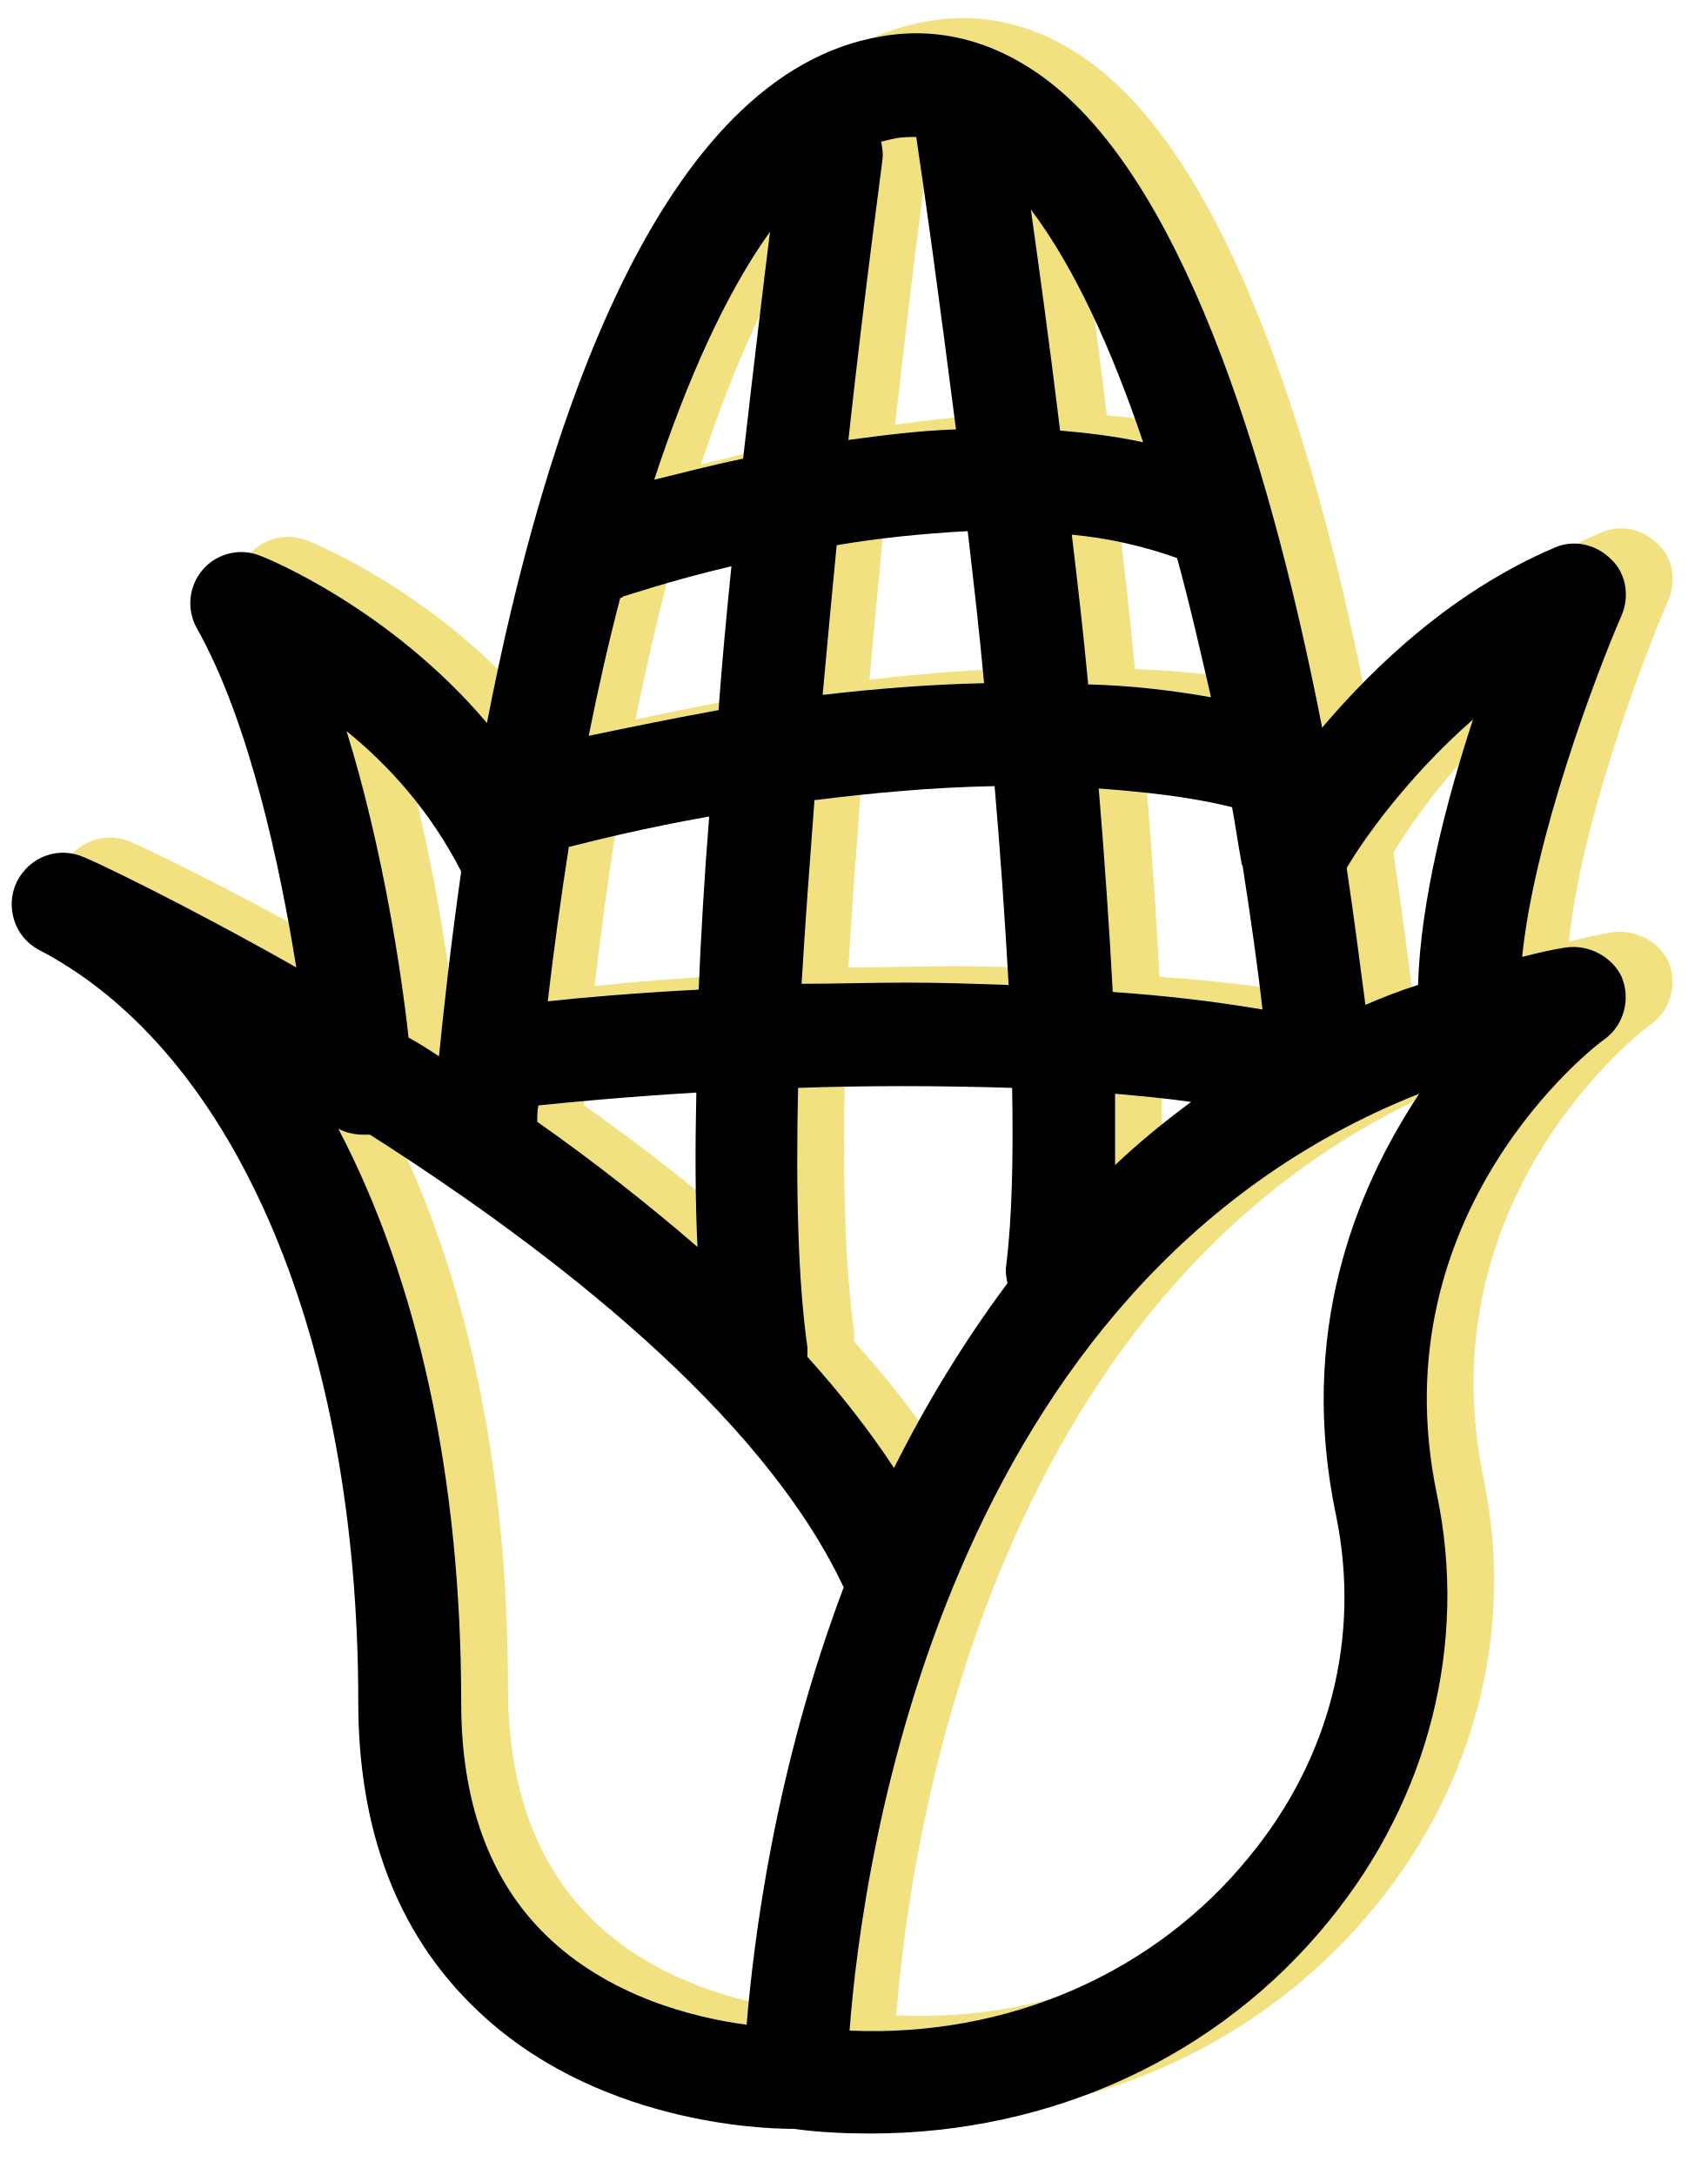
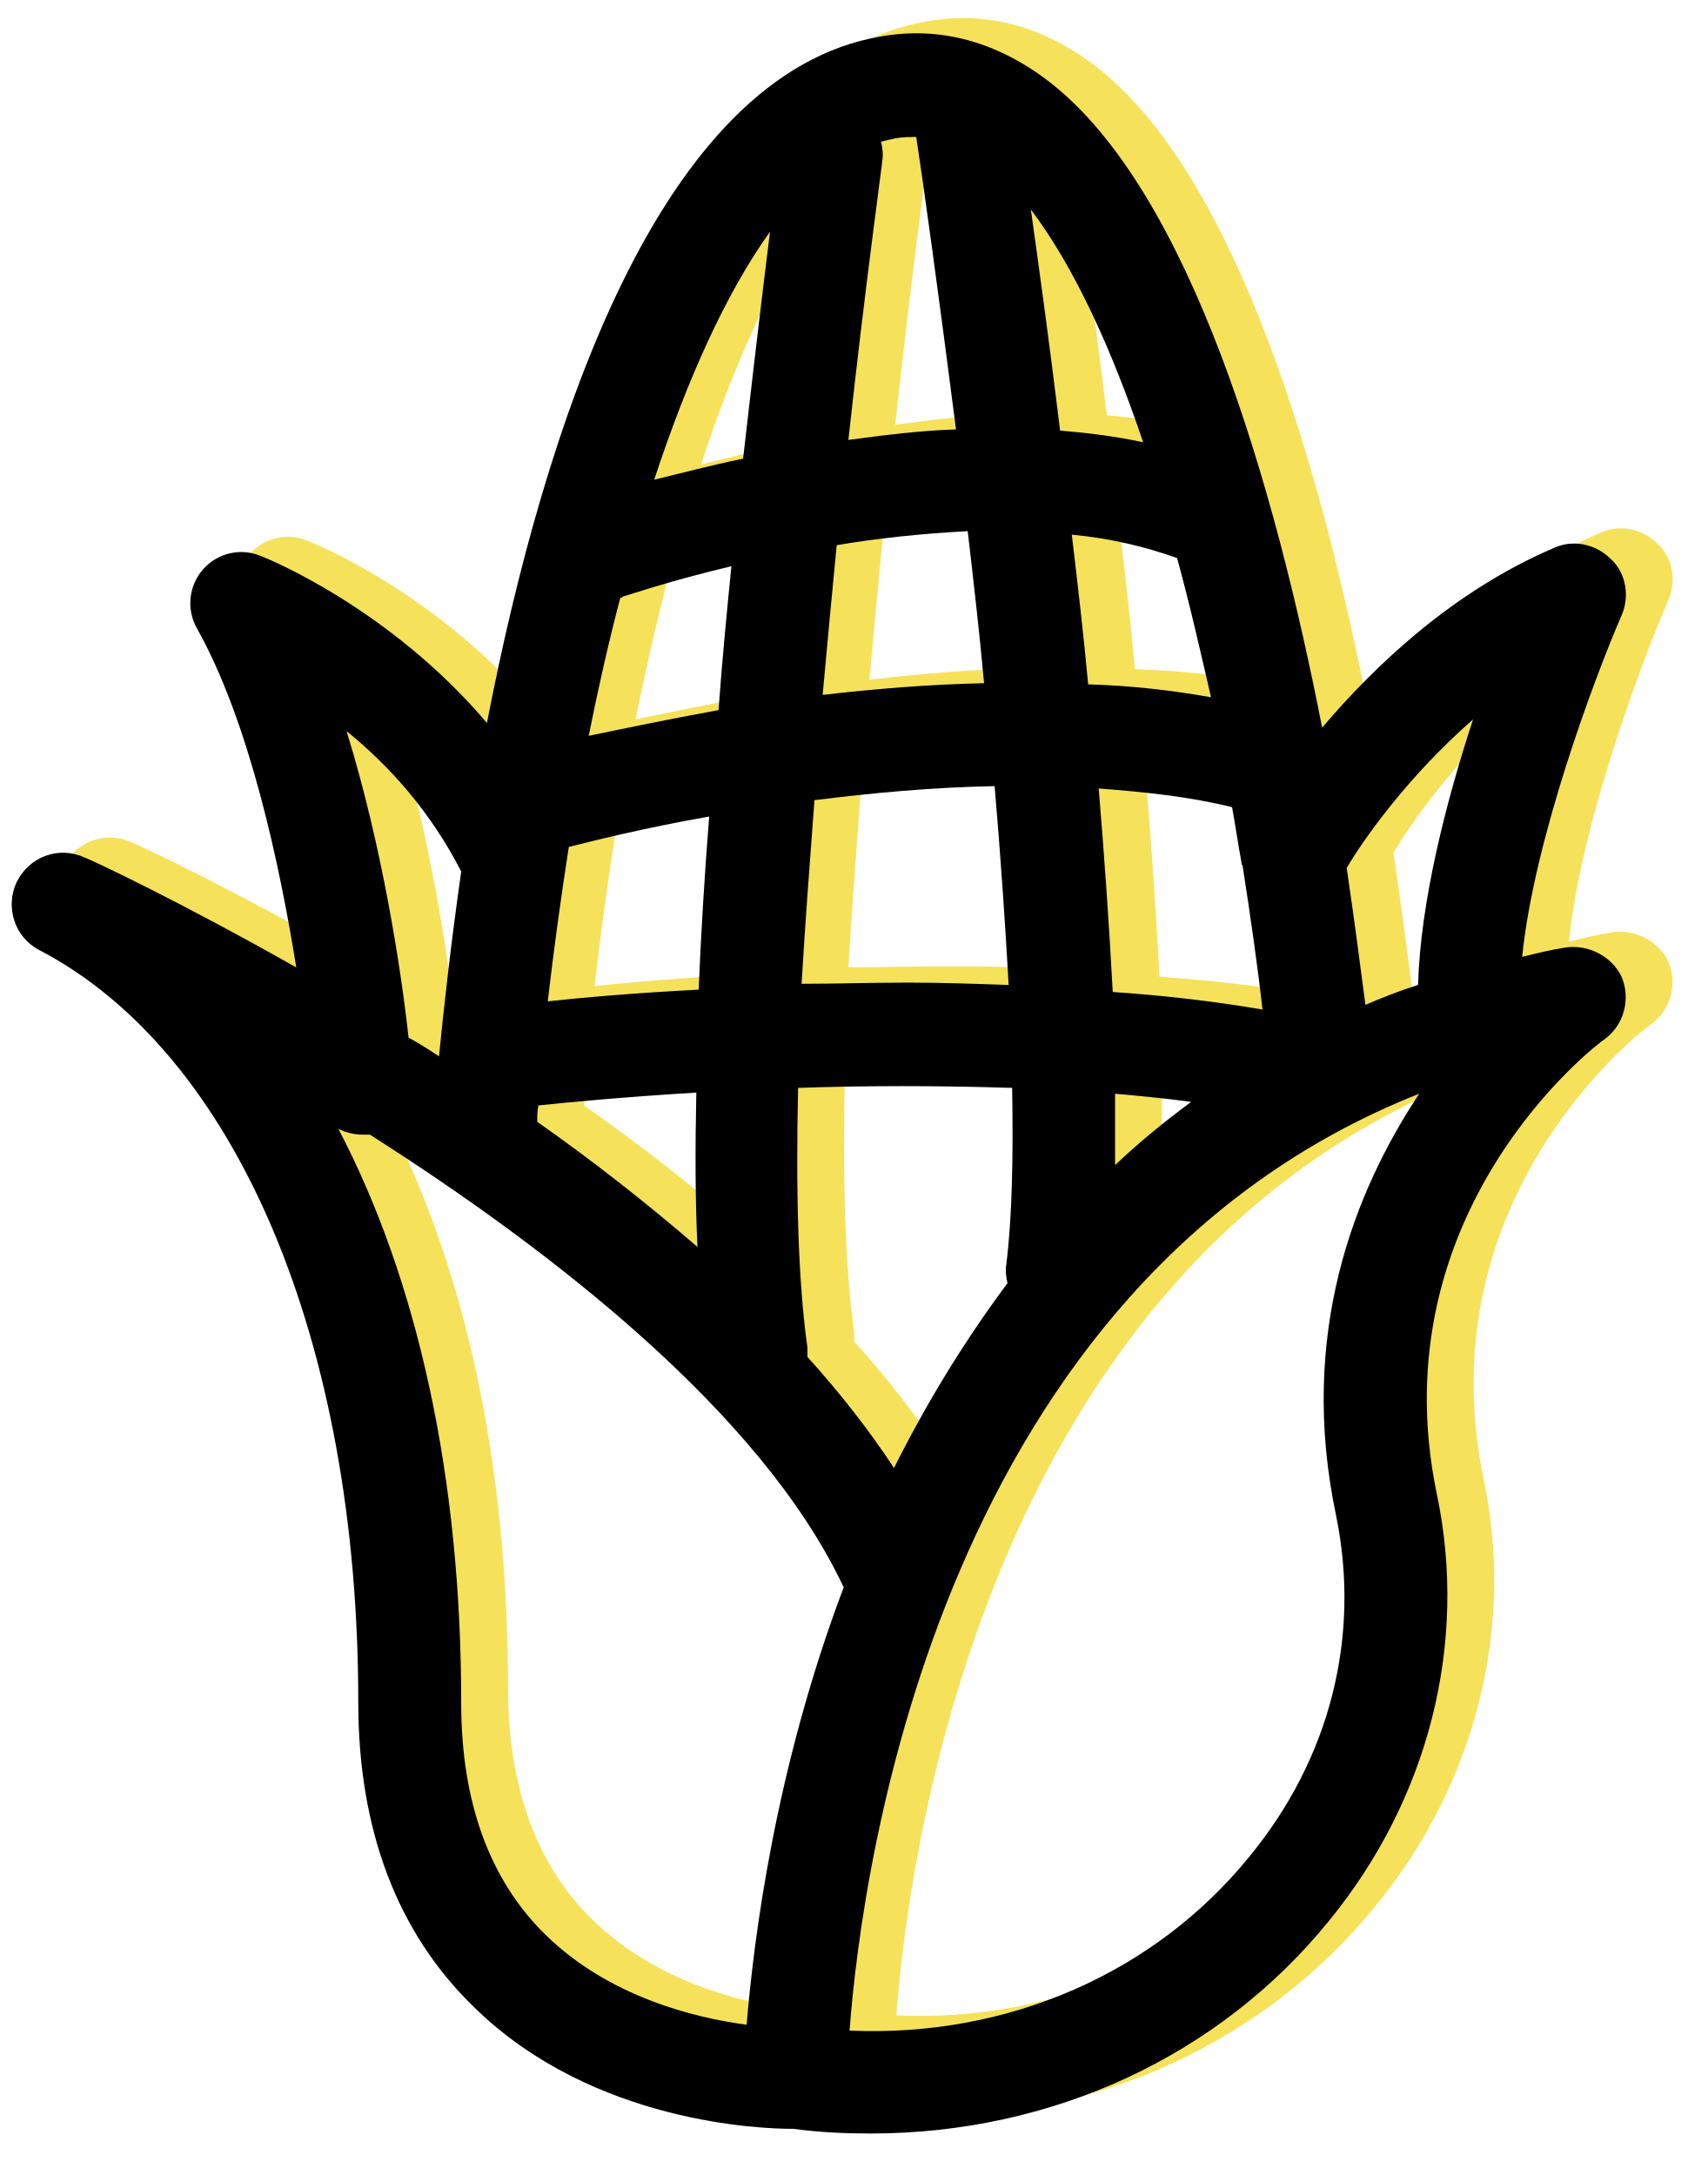
<svg xmlns="http://www.w3.org/2000/svg" xmlns:xlink="http://www.w3.org/1999/xlink" version="1.1" preserveAspectRatio="xMidYMid meet" viewBox="624.672 541.734 145.996 184.866" width="142" height="180.87">
  <defs>
    <path d="M758.8 621.7C759.8 611.7 765 597.8 767.3 592.5C768 590.9 767.7 588.9 766.4 587.7C765.1 586.4 763.2 586 761.6 586.7C752.9 590.4 746.2 596.8 741.7 602.1C737.7 581.6 730.5 556.3 718.4 546.9C714 543.5 709.1 542.1 704 543C685 546.2 675.2 576.4 670.3 601.7C662 591.9 651.5 587.6 650.9 587.4C649.2 586.7 647.2 587.2 646 588.6C644.8 590 644.6 592 645.5 593.6C650 601.6 652.6 613.9 654 622.6C644.1 617 636.7 613.5 635.9 613.2C633.7 612.2 631.2 613.1 630.1 615.3C629.1 617.4 629.9 620 632 621.1C648.9 629.9 659.3 654.6 659.3 685.4C659.3 696.3 662.6 705.1 669.2 711.5C679.4 721.5 694 721.9 696.4 721.9C696.4 721.9 696.4 721.9 696.5 721.9C698.7 722.2 700.9 722.3 703.1 722.3C718.6 722.3 732.9 715.7 742.3 704.1C750.8 693.7 754.2 680.4 751.5 667.6C746.5 643.5 765.1 629.2 765.9 628.7C767.5 627.5 768.1 625.3 767.3 623.4C766.5 621.7 764.5 620.6 762.5 620.9C761.2 621.1 760 621.4 758.8 621.7ZM749.9 624.1C748.3 624.6 746.8 625.2 745.4 625.8C745 622.8 744.5 618.8 743.8 614.1C745.2 611.7 749 606.2 754.6 601.4C752.3 608.4 750.1 617 749.9 624.1ZM697.7 655.9C697.7 655.6 697.7 655.4 697.7 655.1C696.9 649.5 696.7 641.7 696.9 632.9C702.6 632.7 708.9 632.7 715.2 632.9C715.3 638.8 715.2 644 714.7 648C714.6 648.6 714.7 649.1 714.8 649.6C711 654.6 707.8 660 705.1 665.4C703 662.2 700.5 659 697.7 655.9ZM681.9 590.8C682 590.8 685.7 589.5 691.2 588.2C690.8 592.2 690.4 596.3 690.1 600.5C685.7 601.3 681.9 602.1 679 602.7C679.8 598.8 680.7 594.8 681.7 590.9C681.8 590.9 681.9 590.9 681.9 590.8ZM721.7 598.4C721.3 594.1 720.8 589.8 720.3 585.6C723.5 585.9 726.5 586.6 729.3 587.6C730.4 591.6 731.3 595.6 732.2 599.5C728.8 598.9 725.3 598.5 721.7 598.4ZM734.9 613.9C735.6 618.4 736.2 622.6 736.6 626.2C732.5 625.5 728.2 625 723.8 624.7C723.5 619.1 723.1 613.3 722.6 607.3C726.5 607.6 730.4 608 734 608.9C734.3 610.4 734.5 612 734.8 613.6C734.8 613.7 734.8 613.8 734.9 613.9ZM689.3 609.7C688.9 614.7 688.6 619.7 688.4 624.5C682.7 624.8 678.2 625.2 675.5 625.5C676 621.2 676.6 616.8 677.3 612.3C679.3 611.8 683.6 610.7 689.3 609.7ZM713.7 607C714.2 612.8 714.6 618.6 714.9 624C712 623.9 709.1 623.8 706.3 623.8C703.2 623.8 700.1 623.9 697.2 623.9C697.5 618.9 697.9 613.6 698.3 608.2C703.1 607.6 708.3 607.1 713.7 607ZM699 599.3C699.4 594.9 699.8 590.6 700.2 586.5C703.7 585.9 707.6 585.5 711.4 585.3C711.9 589.5 712.4 593.9 712.8 598.3C708 598.4 703.3 598.8 699 599.3ZM688.2 633.2C688.1 637.9 688.1 642.4 688.3 646.4C683.9 642.6 679.3 639 674.6 635.7C674.6 635.3 674.6 634.8 674.7 634.3C676.6 634.1 681.6 633.6 688.2 633.2ZM730.5 634.1C728.2 635.8 726 637.6 724 639.5C724 637.6 724 635.5 724 633.4C726.2 633.6 728.4 633.8 730.5 634.1ZM719.3 576.7C718.4 569.3 717.5 562.8 716.8 557.8C720.5 562.6 723.7 569.7 726.4 577.7C724.1 577.2 721.7 576.9 719.3 576.7ZM710.4 576.6C707.3 576.7 704.2 577.1 701.2 577.5C702.7 563.8 704.1 553.9 704.1 553.6C704.2 553.1 704.1 552.5 704 552C704.4 551.9 704.8 551.8 705.3 551.7C705.9 551.6 706.5 551.6 707 551.6C707.6 555.5 708.9 564.9 710.4 576.6ZM692.2 579.1C689.3 579.7 686.7 580.4 684.6 580.9C687.4 572.4 690.7 565 694.5 559.7C693.9 564.5 693.1 571.2 692.2 579.1ZM668.1 614.3C667.2 620.6 666.6 626.1 666.2 630.1C665.3 629.5 664.5 629 663.6 628.5C663 623.1 661.4 612.4 658.3 602.3C661.9 605.2 665.5 609.2 668.1 614.3ZM657.6 636.4C658.2 636.7 658.9 636.9 659.7 636.9C659.8 636.9 660 636.9 660.1 636.9C660.2 636.9 660.2 636.9 660.3 636.9C676 646.9 693.7 660.7 700.7 675.4C700.7 675.5 700.8 675.5 700.8 675.6C694.9 691.2 693.1 705.8 692.5 713C688 712.4 680.7 710.6 675.3 705.3C670.5 700.6 668.1 693.9 668.1 685.5C668.1 666.2 664.4 649.4 657.6 636.4ZM735.5 698.6C727.4 708.6 714.8 714.1 701.3 713.5C702.4 698.9 709.3 649.5 750 633.4C744.5 641.6 739.6 653.8 742.9 669.5C745 679.8 742.4 690.2 735.5 698.6Z" id="dbckduuMo" />
    <path d="M754.8 623C755.8 613 761 599.1 763.3 593.8C764 592.2 763.7 590.2 762.4 589C761.1 587.7 759.2 587.3 757.6 588C748.9 591.7 742.2 598.1 737.7 603.4C733.7 582.9 726.5 557.6 714.4 548.2C710 544.8 705.1 543.4 700 544.3C681 547.5 671.2 577.7 666.3 603C658 593.2 647.5 588.9 646.9 588.7C645.2 588 643.2 588.5 642 589.9C640.8 591.3 640.6 593.3 641.5 594.9C646 602.9 648.6 615.2 650 623.9C640.1 618.3 632.7 614.8 631.9 614.5C629.7 613.5 627.2 614.4 626.1 616.6C625.1 618.7 625.9 621.3 628 622.4C644.9 631.2 655.3 655.9 655.3 686.7C655.3 697.6 658.6 706.4 665.2 712.8C675.4 722.8 690 723.2 692.4 723.2C692.4 723.2 692.4 723.2 692.5 723.2C694.7 723.5 696.9 723.6 699.1 723.6C714.6 723.6 728.9 717 738.3 705.4C746.8 695 750.2 681.7 747.5 668.9C742.5 644.8 761.1 630.5 761.9 630C763.5 628.8 764.1 626.6 763.3 624.7C762.5 623 760.5 621.9 758.5 622.2C757.2 622.4 756 622.7 754.8 623ZM745.9 625.4C744.3 625.9 742.8 626.5 741.4 627.1C741 624.1 740.5 620.1 739.8 615.4C741.2 613 745 607.6 750.6 602.7C748.3 609.7 746.1 618.3 745.9 625.4ZM693.7 657.2C693.7 656.9 693.7 656.7 693.7 656.4C692.9 650.8 692.7 643 692.9 634.2C698.6 634 704.9 634 711.2 634.2C711.3 640.1 711.2 645.3 710.7 649.3C710.6 649.9 710.7 650.4 710.8 650.9C707 656 703.8 661.3 701.1 666.7C699 663.5 696.5 660.3 693.7 657.2ZM677.9 592.2C678 592.2 681.7 590.9 687.2 589.6C686.8 593.6 686.4 597.7 686.1 601.9C681.7 602.7 677.9 603.5 675 604.1C675.8 600.1 676.7 596.1 677.7 592.3C677.8 592.3 677.9 592.3 677.9 592.2ZM717.7 599.7C717.3 595.4 716.8 591.1 716.3 586.9C719.5 587.2 722.5 587.9 725.3 588.9C726.4 592.9 727.3 596.9 728.2 600.8C724.8 600.2 721.3 599.8 717.7 599.7ZM730.9 615.2C731.6 619.7 732.2 623.9 732.6 627.5C728.5 626.8 724.2 626.3 719.8 626C719.5 620.4 719.1 614.6 718.6 608.6C722.5 608.9 726.4 609.3 730 610.2C730.3 611.8 730.5 613.3 730.8 614.9C730.8 615 730.8 615.1 730.9 615.2ZM685.3 611C684.9 616 684.6 621 684.4 625.8C678.7 626.1 674.2 626.5 671.5 626.8C672 622.5 672.6 618.1 673.3 613.6C675.3 613.1 679.6 612 685.3 611ZM709.7 608.4C710.2 614.2 710.6 620 710.9 625.4C708 625.3 705.1 625.2 702.3 625.2C699.2 625.2 696.1 625.3 693.2 625.3C693.5 620.2 693.9 614.9 694.3 609.6C699.1 609 704.3 608.5 709.7 608.4ZM695 600.6C695.4 596.2 695.8 591.9 696.2 587.8C699.7 587.2 703.6 586.8 707.4 586.6C707.9 590.9 708.4 595.2 708.8 599.6C704 599.7 699.3 600.1 695 600.6ZM684.2 634.6C684.1 639.3 684.1 643.8 684.3 647.8C679.9 644 675.3 640.4 670.6 637.1C670.6 636.6 670.6 636.2 670.7 635.7C672.6 635.5 677.6 635 684.2 634.6ZM726.5 635.4C724.2 637.1 722 638.9 720 640.8C720 638.9 720 636.9 720 634.7C722.2 634.9 724.4 635.1 726.5 635.4ZM715.3 578C714.4 570.6 713.5 564.1 712.8 559.1C716.5 564 719.7 571 722.4 579C720.1 578.5 717.7 578.2 715.3 578ZM706.4 577.9C703.3 578 700.2 578.4 697.2 578.8C698.7 565.1 700.1 555.2 700.1 554.9C700.2 554.4 700.1 553.8 700 553.3C700.4 553.2 700.8 553.1 701.3 553C701.9 552.9 702.5 552.9 703 552.9C703.6 556.8 704.9 566.2 706.4 577.9ZM688.2 580.4C685.3 581 682.7 581.7 680.6 582.2C683.4 573.7 686.7 566.3 690.5 561C689.9 565.8 689.1 572.5 688.2 580.4ZM664.1 615.7C663.2 622 662.6 627.5 662.2 631.5C661.3 630.9 660.5 630.4 659.6 629.9C659 624.4 657.4 613.7 654.3 603.7C657.9 606.6 661.5 610.6 664.1 615.7ZM653.6 637.7C654.2 638 654.9 638.2 655.7 638.2C655.8 638.2 656 638.2 656.1 638.2C656.2 638.2 656.2 638.2 656.3 638.2C672 648.2 689.7 662 696.7 676.7C696.7 676.8 696.8 676.8 696.8 676.9C690.9 692.5 689.1 707.1 688.5 714.3C684 713.7 676.7 711.9 671.3 706.6C666.5 701.9 664.1 695.2 664.1 686.8C664.1 667.5 660.4 650.7 653.6 637.7ZM731.5 699.9C723.4 709.9 710.8 715.4 697.3 714.8C698.4 700.2 705.3 650.8 746 634.7C740.5 643 735.6 655.2 738.9 670.8C741 681.1 738.4 691.5 731.5 699.9Z" id="g1YOlTjngD" />
  </defs>
  <g>
    <g>
-       <use xlink:href="#dbckduuMo" opacity="1" fill="#f2e181" fill-opacity="1" />
+       <use xlink:href="#dbckduuMo" opacity="1" fill="#F5E25A" fill-opacity="1" />
      <g>
        <use xlink:href="#dbckduuMo" opacity="1" fill-opacity="0" stroke="#000000" stroke-width="1" stroke-opacity="0" />
      </g>
    </g>
    <g>
      <use xlink:href="#g1YOlTjngD" opacity="1" fill="#000000" fill-opacity="1" />
      <g>
        <use xlink:href="#g1YOlTjngD" opacity="1" fill-opacity="0" stroke="#000000" stroke-width="1" stroke-opacity="0" />
      </g>
    </g>
  </g>
</svg>
